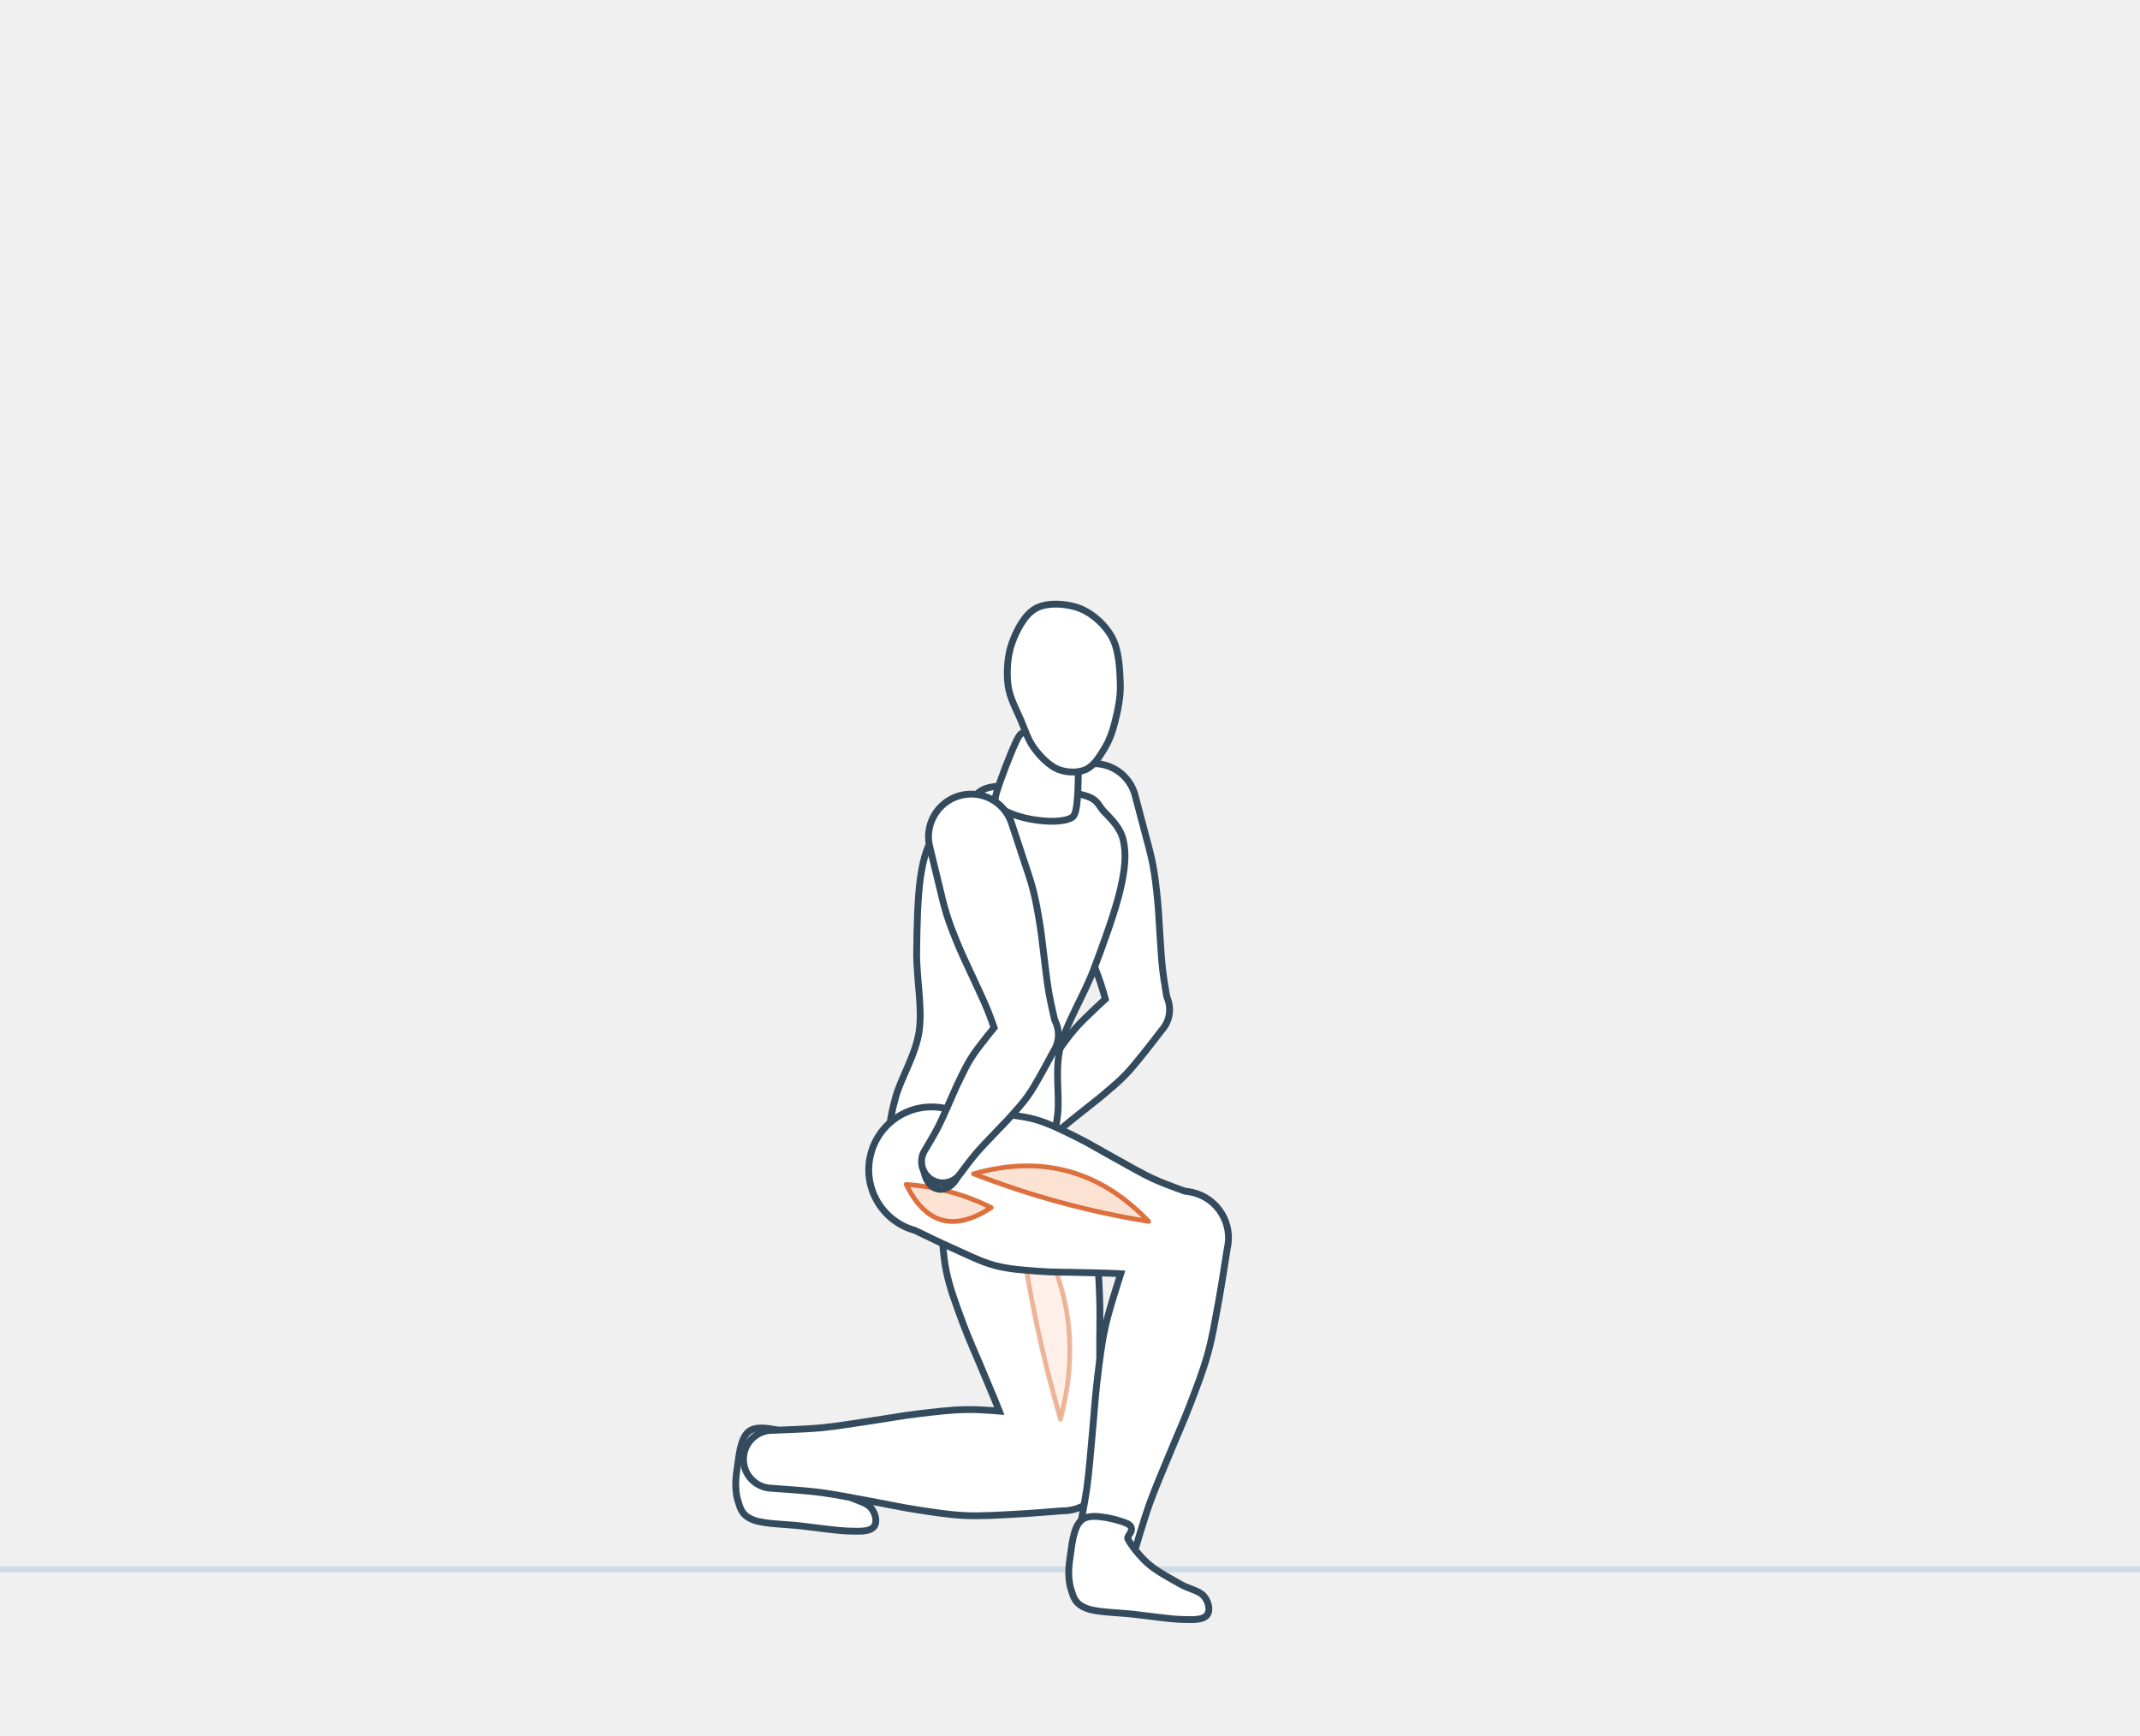
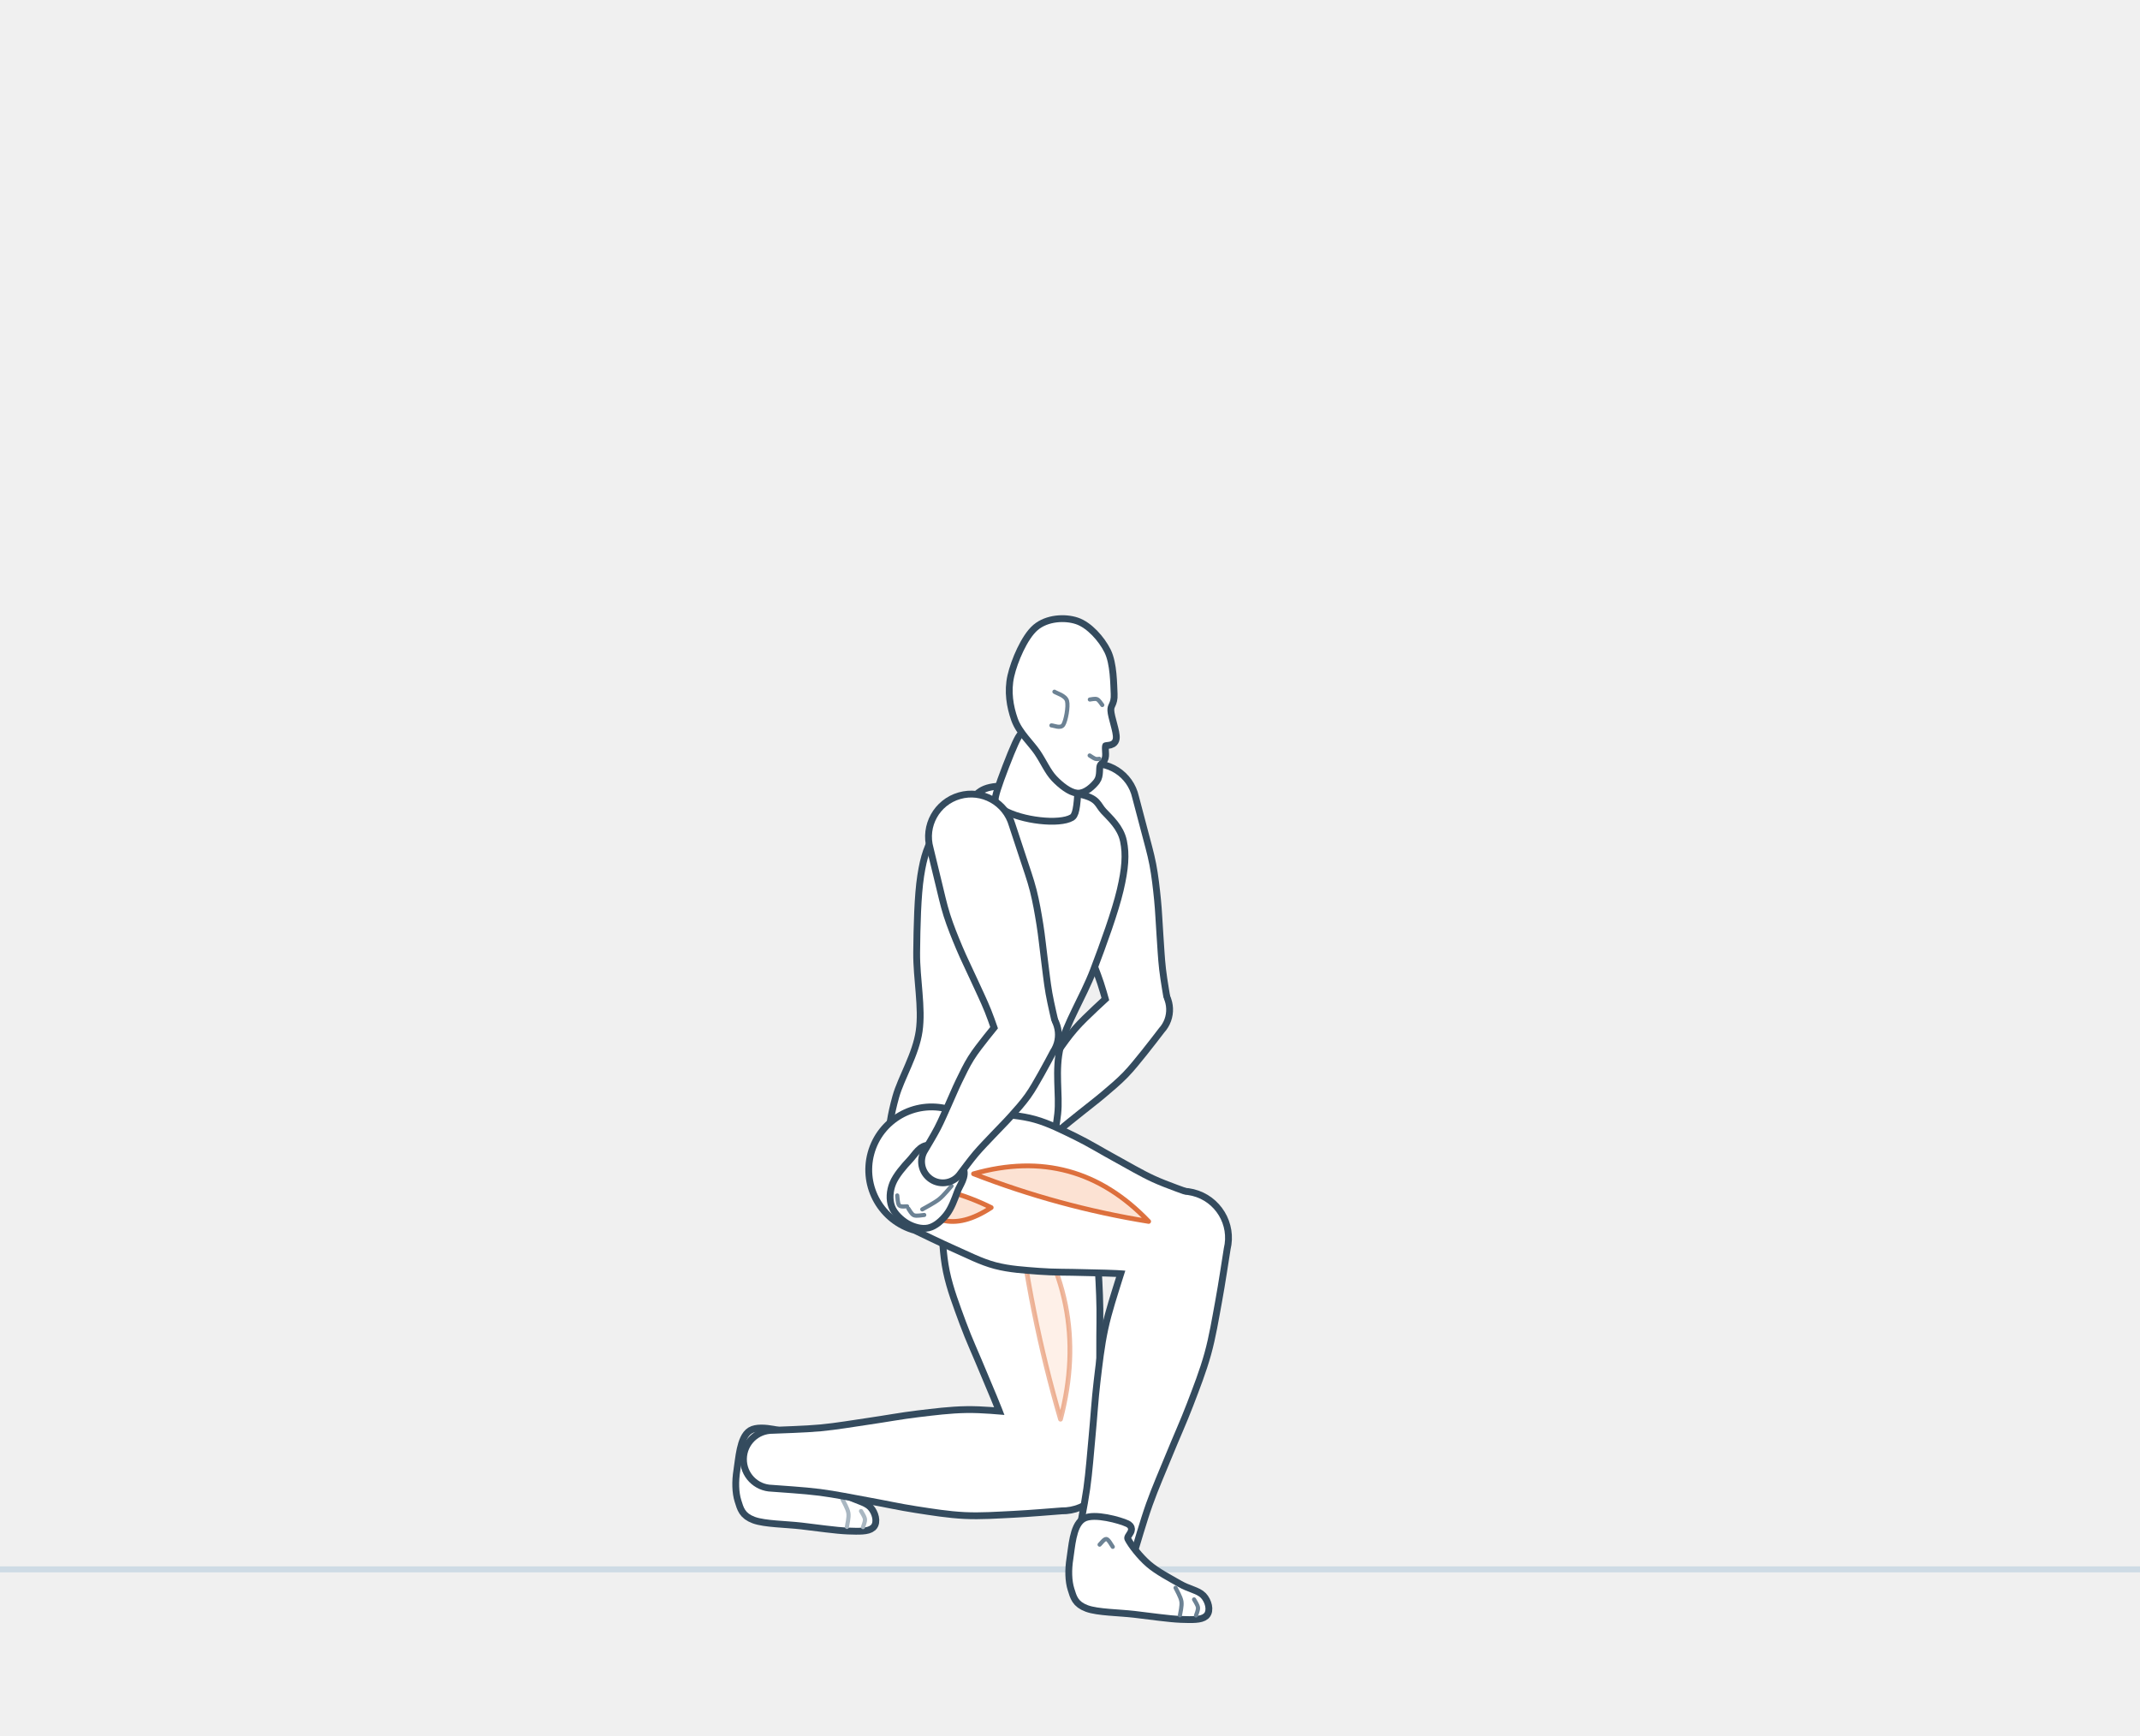
<svg xmlns="http://www.w3.org/2000/svg" viewBox="0 0 360 292">
  <path d="M0 264H360" stroke="#cedbe5" fill="none" />
  <g class="bw-human-athlete bw-human-outline bw-human-natural bw-human-sketch bw-human-spatial" fill="#fff" stroke="#344b5e" stroke-width="1.05" stroke-linecap="round" stroke-linejoin="round">
    <g class="bw-silhouette-ink" stroke-width="2.3">
      <g class="bw-human-shoe bw-human-foot">
        <path d="M126.500,241.127C125.025,242.031 124.834,245.520 124.534,247.388C124.234,249.255 124.288,251.034 124.698,252.332C125.107,253.629 125.298,254.538 126.991,255.171C128.684,255.804 132.248,255.826 134.855,256.127C137.463,256.428 140.699,256.903 142.637,256.975C144.576,257.046 145.927,257.063 146.487,256.557C147.047,256.050 146.706,254.679 145.996,253.936C145.286,253.193 143.757,252.975 142.228,252.099C140.699,251.224 138.323,249.983 136.821,248.685C135.319,247.386 133.790,245.427 133.217,244.307C132.644,243.187 134.500,242.494 133.381,241.964C132.261,241.433 127.974,240.223 126.500,241.127Z" fill="#fff" />
+         <g display="none" class="bw-human-detail" fill="none" stroke="#a9b7c2" stroke-width=".7">
+           <path d="M141.736,252.237C141.900,252.618 142.596,253.753 142.719,254.523C142.842,255.293 142.514,256.467 142.473,256.856" />
+           <path d="M144.849,254.191C144.958,254.417 145.450,255.101 145.504,255.551C145.559,256.001 145.231,256.667 145.177,256.890" />
+           <path d="M128.957,244.971C129.149,244.814 129.736,243.966 130.104,244.027C130.473,244.088 130.992,245.120 131.169,245.338" />
+         </g>
      </g>
    </g>
    <g class="bw-silhouette-fill" stroke="none">
      <g class="bw-human-shoe bw-human-foot">
        <path d="M126.500,241.127C125.025,242.031 124.834,245.520 124.534,247.388C124.234,249.255 124.288,251.034 124.698,252.332C125.107,253.629 125.298,254.538 126.991,255.171C128.684,255.804 132.248,255.826 134.855,256.127C137.463,256.428 140.699,256.903 142.637,256.975C144.576,257.046 145.927,257.063 146.487,256.557C147.047,256.050 146.706,254.679 145.996,253.936C145.286,253.193 143.757,252.975 142.228,252.099C140.699,251.224 138.323,249.983 136.821,248.685C135.319,247.386 133.790,245.427 133.217,244.307C132.644,243.187 134.500,242.494 133.381,241.964C132.261,241.433 127.974,240.223 126.500,241.127Z" fill="#fff" />
+         <g class="bw-human-detail" fill="none" stroke="#a9b7c2" stroke-width=".7">
+           <path d="M141.736,252.237C141.900,252.618 142.596,253.753 142.719,254.523C142.842,255.293 142.514,256.467 142.473,256.856" />
+           <path d="M144.849,254.191C144.958,254.417 145.450,255.101 145.504,255.551C145.559,256.001 145.231,256.667 145.177,256.890" />
+           <path d="M128.957,244.971C129.149,244.814 129.736,243.966 130.104,244.027C130.473,244.088 130.992,245.120 131.169,245.338" />
+         </g>
      </g>
    </g>
    <g class="bw-silhouette-ink" stroke-width="2.3">
      <g class="bw-human-leg bw-human-leg-left" fill="#fff">
        <path d="M158.388,195.906C158.471,197.403 158.652,201.906 158.881,204.886C159.111,207.867 159.164,210.882 159.766,213.788C160.368,216.694 161.461,219.501 162.494,222.320C163.527,225.139 164.821,227.906 165.965,230.703C167.108,233.500 168.375,236.272 169.353,239.102C170.331,241.932 171.419,246.254 171.833,247.684A7.000,7.000 0 0 0 180.073,253.171A7.000,7.000 0 0 0 185.559,244.931C185.389,243.452 184.727,239.045 184.538,236.057C184.349,233.068 184.450,230.022 184.426,227.000C184.402,223.979 184.530,220.927 184.396,217.927C184.262,214.928 184.187,211.916 183.622,209.003C183.057,206.090 181.943,203.287 181.006,200.449C180.069,197.611 178.499,193.386 177.998,191.973A10.000,10.000 0 0 0 166.227,184.135A10.000,10.000 0 0 0 158.388,195.906Z" />
        <path d="M178.819,239.028C177.467,238.886 173.411,238.395 170.705,238.173C167.999,237.952 165.295,237.659 162.585,237.698C159.875,237.738 157.159,238.088 154.445,238.411C151.730,238.735 149.012,239.245 146.296,239.637C143.580,240.029 140.862,240.507 138.148,240.765C135.435,241.023 131.369,241.115 130.013,241.185A4.300,4.300 0 0 0 125.641,245.412A4.300,4.300 0 0 0 129.868,249.784C131.221,249.900 135.281,250.129 137.984,250.478C140.688,250.828 143.388,251.397 146.089,251.881C148.790,252.364 151.489,252.966 154.192,253.380C156.894,253.795 159.596,254.237 162.304,254.368C165.011,254.499 167.724,254.297 170.435,254.167C173.147,254.037 177.217,253.683 178.573,253.586A7.280,7.280 0 0 0 185.975,246.430A7.280,7.280 0 0 0 178.819,239.028Z" />
        <g display="none" class="bw-muscle-traces" data-side="left">
          <g data-muscle="quadriceps">
            <path d="M171.050,202.083Q183.747,218.602 178.402,238.740Q173.148,220.728 171.050,202.083Z" fill="#f59e6b" fill-opacity="0.16" stroke="#d9622b" stroke-width=".8" stroke-opacity="0.45" />
          </g>
          <g data-muscle="glutes">
            <path d="M163.921,190.439Q157.471,200.993 167.492,208.244Q167.148,199.052 163.921,190.439Z" fill="#f59e6b" fill-opacity="0.16" stroke="#d9622b" stroke-width=".8" stroke-opacity="0.45" />
          </g>
        </g>
      </g>
    </g>
    <g class="bw-silhouette-fill" stroke="none">
      <g class="bw-human-leg bw-human-leg-left" fill="#fff">
        <path d="M158.388,195.906C158.471,197.403 158.652,201.906 158.881,204.886C159.111,207.867 159.164,210.882 159.766,213.788C160.368,216.694 161.461,219.501 162.494,222.320C163.527,225.139 164.821,227.906 165.965,230.703C167.108,233.500 168.375,236.272 169.353,239.102C170.331,241.932 171.419,246.254 171.833,247.684A7.000,7.000 0 0 0 180.073,253.171A7.000,7.000 0 0 0 185.559,244.931C185.389,243.452 184.727,239.045 184.538,236.057C184.349,233.068 184.450,230.022 184.426,227.000C184.402,223.979 184.530,220.927 184.396,217.927C184.262,214.928 184.187,211.916 183.622,209.003C183.057,206.090 181.943,203.287 181.006,200.449C180.069,197.611 178.499,193.386 177.998,191.973A10.000,10.000 0 0 0 166.227,184.135A10.000,10.000 0 0 0 158.388,195.906Z" />
        <path d="M178.819,239.028C177.467,238.886 173.411,238.395 170.705,238.173C167.999,237.952 165.295,237.659 162.585,237.698C159.875,237.738 157.159,238.088 154.445,238.411C151.730,238.735 149.012,239.245 146.296,239.637C143.580,240.029 140.862,240.507 138.148,240.765C135.435,241.023 131.369,241.115 130.013,241.185A4.300,4.300 0 0 0 125.641,245.412A4.300,4.300 0 0 0 129.868,249.784C131.221,249.900 135.281,250.129 137.984,250.478C140.688,250.828 143.388,251.397 146.089,251.881C148.790,252.364 151.489,252.966 154.192,253.380C156.894,253.795 159.596,254.237 162.304,254.368C165.011,254.499 167.724,254.297 170.435,254.167C173.147,254.037 177.217,253.683 178.573,253.586A7.280,7.280 0 0 0 185.975,246.430A7.280,7.280 0 0 0 178.819,239.028Z" />
        <g class="bw-muscle-traces" data-side="left">
          <g data-muscle="quadriceps">
            <path d="M171.050,202.083Q183.747,218.602 178.402,238.740Q173.148,220.728 171.050,202.083Z" fill="#f59e6b" fill-opacity="0.16" stroke="#d9622b" stroke-width=".8" stroke-opacity="0.45" />
          </g>
          <g data-muscle="glutes">
            <path d="M163.921,190.439Q157.471,200.993 167.492,208.244Q167.148,199.052 163.921,190.439Z" fill="#f59e6b" fill-opacity="0.16" stroke="#d9622b" stroke-width=".8" stroke-opacity="0.45" />
          </g>
        </g>
      </g>
    </g>
    <g class="bw-silhouette-ink" stroke-width="2.3">
-       <g class="bw-human-hand">
-         <path d="M174.666,191.410C174.350,193.664 172.919,195.349 171.472,195.173C170.024,194.997 169.107,193.027 169.424,190.773C169.741,188.519 171.171,186.834 172.619,187.010C174.066,187.186 174.983,189.156 174.666,191.410Z" fill="#fff" />
-         <path d="M172.495,191.070C172.495,191.777 171.909,192.279 171.185,192.191C170.461,192.103 169.874,191.459 169.874,190.752C169.874,190.045 170.461,189.543 171.185,189.631C171.909,189.719 172.495,190.363 172.495,191.070Z" fill="none" stroke-width=".45" opacity=".4" />
-       </g>
-     </g>
-     <g class="bw-silhouette-fill" stroke="none">
-       <g class="bw-human-hand">
-         <path d="M174.666,191.410C174.350,193.664 172.919,195.349 171.472,195.173C170.024,194.997 169.107,193.027 169.424,190.773C169.741,188.519 171.171,186.834 172.619,187.010C174.066,187.186 174.983,189.156 174.666,191.410Z" fill="#fff" />
-         <path d="M172.495,191.070C172.495,191.777 171.909,192.279 171.185,192.191C170.461,192.103 169.874,191.459 169.874,190.752C169.874,190.045 170.461,189.543 171.185,189.631C171.909,189.719 172.495,190.363 172.495,191.070Z" fill="none" stroke-width=".45" opacity=".4" />
+       <g class="bw-human-hand bw-human-hand-fist">
+         <path d="M174.658,192.683C175.147,193.948 173.801,195.065 173.175,196.211C172.550,197.358 171.781,198.734 170.907,199.560C170.032,200.386 168.929,201.092 167.930,201.168C166.930,201.245 165.740,200.692 164.910,200.019C164.080,199.345 163.160,198.180 162.951,197.127C162.743,196.074 162.998,194.813 163.660,193.701C164.322,192.588 165.826,191.300 166.923,190.453C168.021,189.606 168.956,188.246 170.245,188.618C171.534,188.989 174.170,191.417 174.658,192.683Z" />
+         <g display="none" class="bw-human-detail" fill="none" stroke="#a9b7c2" stroke-width=".7">
+           <path d="M172.858,195.375C172.458,195.686 171.368,196.722 170.458,197.243C169.547,197.764 167.906,198.291 167.396,198.501" />
+           <path d="M167.577,199.484C167.293,199.449 166.281,199.514 165.870,199.271C165.459,199.029 165.238,198.236 165.111,198.029" />
+           <path d="M164.953,197.611C164.738,197.549 163.890,197.584 163.664,197.239C163.437,196.894 163.606,195.826 163.594,195.543" />
+         </g>
+       </g>
+     </g>
+     <g class="bw-silhouette-fill" stroke="none">
+       <g class="bw-human-hand bw-human-hand-fist">
+         <path d="M174.658,192.683C175.147,193.948 173.801,195.065 173.175,196.211C172.550,197.358 171.781,198.734 170.907,199.560C170.032,200.386 168.929,201.092 167.930,201.168C166.930,201.245 165.740,200.692 164.910,200.019C164.080,199.345 163.160,198.180 162.951,197.127C162.743,196.074 162.998,194.813 163.660,193.701C164.322,192.588 165.826,191.300 166.923,190.453C168.021,189.606 168.956,188.246 170.245,188.618C171.534,188.989 174.170,191.417 174.658,192.683Z" />
+         <g class="bw-human-detail" fill="none" stroke="#a9b7c2" stroke-width=".7">
+           <path d="M172.858,195.375C172.458,195.686 171.368,196.722 170.458,197.243C169.547,197.764 167.906,198.291 167.396,198.501" />
+           <path d="M167.577,199.484C167.293,199.449 166.281,199.514 165.870,199.271C165.459,199.029 165.238,198.236 165.111,198.029" />
+           <path d="M164.953,197.611C164.738,197.549 163.890,197.584 163.664,197.239C163.437,196.894 163.606,195.826 163.594,195.543" />
+         </g>
      </g>
    </g>
    <g class="bw-silhouette-ink" stroke-width="2.3">
      <g class="bw-human-arm bw-human-arm-left">
        <path d="M177.579,137.063C177.751,138.022 178.256,140.902 178.615,142.817C178.974,144.732 179.255,146.664 179.733,148.552C180.211,150.441 180.838,152.296 181.484,154.148C182.129,155.999 182.904,157.822 183.604,159.661C184.304,161.500 185.066,163.326 185.684,165.184C186.301,167.041 187.040,169.869 187.311,170.806A4.400,4.400 0 0 0 192.559,174.150A4.400,4.400 0 0 0 195.902,168.902C195.752,167.938 195.226,165.063 195.002,163.118C194.777,161.174 194.696,159.197 194.553,157.234C194.410,155.272 194.343,153.292 194.145,151.341C193.948,149.391 193.732,147.444 193.368,145.530C193.003,143.617 192.441,141.747 191.958,139.860C191.474,137.972 190.714,135.149 190.466,134.207A6.600,6.600 0 0 0 182.594,129.191A6.600,6.600 0 0 0 177.579,137.063Z" />
        <path d="M188.241,166.754C187.648,167.299 185.845,168.909 184.686,170.022C183.527,171.136 182.341,172.224 181.287,173.434C180.233,174.644 179.303,175.968 178.362,177.282C177.421,178.596 176.554,179.978 175.640,181.317C174.726,182.656 173.846,184.027 172.879,185.317C171.912,186.607 170.345,188.435 169.839,189.059A3.000,3.000 0 0 0 170.013,193.298A3.000,3.000 0 0 0 174.252,193.124C174.832,192.568 176.525,190.856 177.732,189.787C178.939,188.718 180.232,187.728 181.492,186.707C182.751,185.687 184.057,184.709 185.290,183.663C186.522,182.618 187.766,181.583 188.886,180.433C190.005,179.283 190.992,178.011 192.006,176.765C193.021,175.518 194.478,173.589 194.972,172.954A4.576,4.576 0 0 0 194.707,166.488A4.576,4.576 0 0 0 188.241,166.754Z" />
        <g display="none" class="bw-muscle-traces" data-side="left" />
      </g>
    </g>
    <g class="bw-silhouette-fill" stroke="none">
      <g class="bw-human-arm bw-human-arm-left">
        <path d="M177.579,137.063C177.751,138.022 178.256,140.902 178.615,142.817C178.974,144.732 179.255,146.664 179.733,148.552C180.211,150.441 180.838,152.296 181.484,154.148C182.129,155.999 182.904,157.822 183.604,159.661C184.304,161.500 185.066,163.326 185.684,165.184C186.301,167.041 187.040,169.869 187.311,170.806A4.400,4.400 0 0 0 192.559,174.150A4.400,4.400 0 0 0 195.902,168.902C195.752,167.938 195.226,165.063 195.002,163.118C194.777,161.174 194.696,159.197 194.553,157.234C194.410,155.272 194.343,153.292 194.145,151.341C193.948,149.391 193.732,147.444 193.368,145.530C193.003,143.617 192.441,141.747 191.958,139.860C191.474,137.972 190.714,135.149 190.466,134.207A6.600,6.600 0 0 0 182.594,129.191A6.600,6.600 0 0 0 177.579,137.063Z" />
        <path d="M188.241,166.754C187.648,167.299 185.845,168.909 184.686,170.022C183.527,171.136 182.341,172.224 181.287,173.434C180.233,174.644 179.303,175.968 178.362,177.282C177.421,178.596 176.554,179.978 175.640,181.317C174.726,182.656 173.846,184.027 172.879,185.317C171.912,186.607 170.345,188.435 169.839,189.059A3.000,3.000 0 0 0 170.013,193.298A3.000,3.000 0 0 0 174.252,193.124C174.832,192.568 176.525,190.856 177.732,189.787C178.939,188.718 180.232,187.728 181.492,186.707C182.751,185.687 184.057,184.709 185.290,183.663C186.522,182.618 187.766,181.583 188.886,180.433C190.005,179.283 190.992,178.011 192.006,176.765C193.021,175.518 194.478,173.589 194.972,172.954A4.576,4.576 0 0 0 194.707,166.488A4.576,4.576 0 0 0 188.241,166.754Z" />
        <g class="bw-muscle-traces" data-side="left" />
      </g>
    </g>
    <g class="bw-silhouette-ink" stroke-width="2.3">
      <g class="bw-human-torso">
        <path d="M154.732,203.475C151.991,202.647 151.211,201.017 150.417,199.153C149.623,197.290 149.832,194.708 149.970,192.293C150.107,189.878 150.372,187.790 151.243,184.663C152.113,181.537 154.603,177.604 155.193,173.534C155.782,169.464 154.736,164.596 154.780,160.243C154.824,155.889 154.943,150.717 155.455,147.412C155.968,144.108 156.614,142.351 157.855,140.416C159.097,138.481 161.261,137.063 162.903,135.802C164.545,134.541 164.601,133.122 167.706,132.850C170.811,132.578 178.612,133.504 181.532,134.169C184.453,134.834 184.079,135.602 185.230,136.840C186.380,138.078 187.992,139.472 188.435,141.598C188.878,143.724 188.725,146.028 187.887,149.596C187.048,153.164 185.079,158.613 183.402,163.006C181.726,167.399 178.837,171.903 177.830,175.955C176.822,180.007 177.715,184.197 177.358,187.318C177.000,190.439 176.466,192.412 175.682,194.682C174.899,196.953 174.125,199.370 172.655,200.943C171.186,202.516 169.853,203.696 166.866,204.118C163.878,204.540 157.474,204.303 154.732,203.475Z" fill="#fff" />
        <g display="none" class="bw-muscle-traces bw-torso-muscles" />
      </g>
    </g>
    <g class="bw-silhouette-fill" stroke="none">
      <g class="bw-human-torso">
        <path d="M154.732,203.475C151.991,202.647 151.211,201.017 150.417,199.153C149.623,197.290 149.832,194.708 149.970,192.293C150.107,189.878 150.372,187.790 151.243,184.663C152.113,181.537 154.603,177.604 155.193,173.534C155.782,169.464 154.736,164.596 154.780,160.243C154.824,155.889 154.943,150.717 155.455,147.412C155.968,144.108 156.614,142.351 157.855,140.416C159.097,138.481 161.261,137.063 162.903,135.802C164.545,134.541 164.601,133.122 167.706,132.850C170.811,132.578 178.612,133.504 181.532,134.169C184.453,134.834 184.079,135.602 185.230,136.840C186.380,138.078 187.992,139.472 188.435,141.598C188.878,143.724 188.725,146.028 187.887,149.596C187.048,153.164 185.079,158.613 183.402,163.006C181.726,167.399 178.837,171.903 177.830,175.955C176.822,180.007 177.715,184.197 177.358,187.318C177.000,190.439 176.466,192.412 175.682,194.682C174.899,196.953 174.125,199.370 172.655,200.943C171.186,202.516 169.853,203.696 166.866,204.118C163.878,204.540 157.474,204.303 154.732,203.475Z" fill="#fff" />
        <g class="bw-muscle-traces bw-torso-muscles" />
      </g>
    </g>
    <g class="bw-silhouette-ink" stroke-width="2.3">
      <g class="bw-human-leg bw-human-leg-right" fill="#fff">
        <path d="M154.097,206.434C155.210,206.958 158.532,208.595 160.775,209.580C163.018,210.564 165.215,211.722 167.558,212.340C169.901,212.958 172.376,213.093 174.834,213.286C177.293,213.480 179.821,213.416 182.309,213.501C184.797,213.586 187.318,213.550 189.762,213.797C192.206,214.045 195.771,214.789 196.972,214.987A7.000,7.000 0 0 0 205.564,210.070A7.000,7.000 0 0 0 200.647,201.478C199.510,201.041 196.060,199.877 193.827,198.852C191.595,197.828 189.440,196.519 187.251,195.332C185.063,194.146 182.915,192.810 180.697,191.731C178.479,190.653 176.277,189.516 173.944,188.861C171.611,188.207 169.131,188.093 166.698,187.806C164.265,187.518 160.572,187.247 159.346,187.135A10.000,10.000 0 0 0 147.072,194.160A10.000,10.000 0 0 0 154.097,206.434Z" />
        <path d="M191.741,206.491C191.268,207.910 189.787,212.152 188.903,215.005C188.018,217.859 187.065,220.695 186.434,223.611C185.803,226.527 185.474,229.517 185.119,232.501C184.763,235.485 184.589,238.513 184.301,241.514C184.013,244.514 183.807,247.535 183.389,250.503C182.970,253.471 182.055,257.853 181.789,259.323A4.300,4.300 0 0 0 184.935,264.527A4.300,4.300 0 0 0 190.139,261.381C190.586,259.955 191.812,255.650 192.821,252.828C193.830,250.005 195.052,247.235 196.191,244.444C197.329,241.653 198.583,238.891 199.655,236.084C200.727,233.276 201.825,230.476 202.621,227.601C203.418,224.726 203.891,221.771 204.434,218.833C204.977,215.896 205.637,211.451 205.878,209.975A7.280,7.280 0 0 0 200.552,201.164A7.280,7.280 0 0 0 191.741,206.491Z" />
        <g display="none" class="bw-muscle-traces" data-side="right">
          <g data-muscle="quadriceps">
            <path d="M163.771,197.458Q180.916,192.588 193.232,205.472Q178.079,203.019 163.771,197.458Z" fill="#f59e6b" fill-opacity="0.3" stroke="#d9622b" stroke-width=".8" stroke-opacity="0.9" />
          </g>
          <g data-muscle="glutes">
            <path d="M152.436,199.246Q157.386,209.298 166.746,203.138Q159.977,199.774 152.436,199.246Z" fill="#f59e6b" fill-opacity="0.3" stroke="#d9622b" stroke-width=".8" stroke-opacity="0.9" />
          </g>
        </g>
      </g>
    </g>
    <g class="bw-silhouette-fill" stroke="none">
      <g class="bw-human-leg bw-human-leg-right" fill="#fff">
        <path d="M154.097,206.434C155.210,206.958 158.532,208.595 160.775,209.580C163.018,210.564 165.215,211.722 167.558,212.340C169.901,212.958 172.376,213.093 174.834,213.286C177.293,213.480 179.821,213.416 182.309,213.501C184.797,213.586 187.318,213.550 189.762,213.797C192.206,214.045 195.771,214.789 196.972,214.987A7.000,7.000 0 0 0 205.564,210.070A7.000,7.000 0 0 0 200.647,201.478C199.510,201.041 196.060,199.877 193.827,198.852C191.595,197.828 189.440,196.519 187.251,195.332C185.063,194.146 182.915,192.810 180.697,191.731C178.479,190.653 176.277,189.516 173.944,188.861C171.611,188.207 169.131,188.093 166.698,187.806C164.265,187.518 160.572,187.247 159.346,187.135A10.000,10.000 0 0 0 147.072,194.160A10.000,10.000 0 0 0 154.097,206.434Z" />
        <path d="M191.741,206.491C191.268,207.910 189.787,212.152 188.903,215.005C188.018,217.859 187.065,220.695 186.434,223.611C185.803,226.527 185.474,229.517 185.119,232.501C184.763,235.485 184.589,238.513 184.301,241.514C184.013,244.514 183.807,247.535 183.389,250.503C182.970,253.471 182.055,257.853 181.789,259.323A4.300,4.300 0 0 0 184.935,264.527A4.300,4.300 0 0 0 190.139,261.381C190.586,259.955 191.812,255.650 192.821,252.828C193.830,250.005 195.052,247.235 196.191,244.444C197.329,241.653 198.583,238.891 199.655,236.084C200.727,233.276 201.825,230.476 202.621,227.601C203.418,224.726 203.891,221.771 204.434,218.833C204.977,215.896 205.637,211.451 205.878,209.975A7.280,7.280 0 0 0 200.552,201.164A7.280,7.280 0 0 0 191.741,206.491Z" />
        <g class="bw-muscle-traces" data-side="right">
          <g data-muscle="quadriceps">
            <path d="M163.771,197.458Q180.916,192.588 193.232,205.472Q178.079,203.019 163.771,197.458Z" fill="#f59e6b" fill-opacity="0.3" stroke="#d9622b" stroke-width=".8" stroke-opacity="0.9" />
          </g>
          <g data-muscle="glutes">
            <path d="M152.436,199.246Q157.386,209.298 166.746,203.138Q159.977,199.774 152.436,199.246Z" fill="#f59e6b" fill-opacity="0.3" stroke="#d9622b" stroke-width=".8" stroke-opacity="0.9" />
          </g>
        </g>
      </g>
    </g>
    <g class="bw-silhouette-ink" stroke-width="2.3">
      <g class="bw-human-neck">
        <path d="M168.004,134.675Q167.808,134.119 169.727,129.142Q171.647,124.166 172.126,123.888Q172.606,123.610 173.578,123.528Q174.549,123.446 175.752,123.583Q176.955,123.719 178.068,124.037Q179.180,124.355 179.903,124.770Q180.627,125.185 180.768,125.584Q180.908,125.984 180.801,131.317Q180.694,136.649 180.026,137.036Q179.359,137.423 178.007,137.537Q176.656,137.650 174.982,137.460Q173.308,137.271 171.760,136.828Q170.213,136.385 169.206,135.808Q168.200,135.232 168.004,134.675Z" fill="#fff" />
      </g>
    </g>
    <g class="bw-silhouette-fill" stroke="none">
      <g class="bw-human-neck">
        <path d="M168.004,134.675Q167.808,134.119 169.727,129.142Q171.647,124.166 172.126,123.888Q172.606,123.610 173.578,123.528Q174.549,123.446 175.752,123.583Q176.955,123.719 178.068,124.037Q179.180,124.355 179.903,124.770Q180.627,125.185 180.768,125.584Q180.908,125.984 180.801,131.317Q180.694,136.649 180.026,137.036Q179.359,137.423 178.007,137.537Q176.656,137.650 174.982,137.460Q173.308,137.271 171.760,136.828Q170.213,136.385 169.206,135.808Q168.200,135.232 168.004,134.675Z" fill="#fff" />
      </g>
    </g>
    <g class="bw-silhouette-ink" stroke-width="2.3">
      <g class="bw-human-head bw-athlete-portrait">
-         <path d="M181.498,102.902C183.494,103.698 185.541,105.543 186.606,107.568C187.671,109.594 187.822,112.770 187.889,115.054C187.956,117.339 187.443,119.509 187.010,121.273C186.577,123.038 186.058,124.364 185.291,125.641C184.523,126.918 183.600,128.402 182.405,128.936C181.210,129.469 179.443,129.405 178.119,128.842C176.795,128.280 175.425,126.857 174.460,125.563C173.495,124.268 173.050,122.810 172.330,121.074C171.610,119.338 170.395,117.269 170.139,115.145C169.882,113.022 170.041,110.390 170.790,108.330C171.539,106.271 172.849,103.695 174.634,102.790C176.419,101.885 179.503,102.105 181.498,102.902Z" fill="#fff" />
+         <path d="M180.984,104.993C182.855,105.621 184.825,107.801 185.803,109.763C186.781,111.724 186.768,115.128 186.851,116.762C186.933,118.396 186.240,118.327 186.299,119.566C186.359,120.806 187.338,123.272 187.207,124.198C187.075,125.124 185.816,124.592 185.510,125.122C185.204,125.652 185.535,126.792 185.369,127.378C185.204,127.964 184.739,128.016 184.516,128.638C184.292,129.261 184.571,130.410 184.029,131.112C183.487,131.815 182.305,132.944 181.263,132.854C180.220,132.764 178.819,131.671 177.772,130.572C176.726,129.472 176.080,127.880 174.985,126.257C173.890,124.634 171.932,122.904 171.203,120.834C170.474,118.764 170.047,116.311 170.609,113.837C171.171,111.364 172.847,107.467 174.576,105.993C176.305,104.519 179.113,104.365 180.984,104.993Z" fill="#fff" />
+         <g display="none" class="bw-human-detail" fill="none" stroke="#6c8294" stroke-width=".7">
+           <path d="M177.384,116.364C177.737,116.623 179.256,116.992 179.502,117.921C179.749,118.849 179.302,121.250 178.864,121.935C178.427,122.620 177.208,122.015 176.876,122.031" />
+           <path d="M183.339,117.673C183.542,117.665 184.211,117.473 184.560,117.627C184.908,117.781 185.285,118.435 185.429,118.597" />
+           <path d="M183.305,127.088C183.464,127.181 183.984,127.552 184.256,127.645C184.528,127.739 184.824,127.649 184.937,127.650" />
+         </g>
      </g>
    </g>
    <g class="bw-silhouette-fill" stroke="none">
      <g class="bw-human-head bw-athlete-portrait">
-         <path d="M181.498,102.902C183.494,103.698 185.541,105.543 186.606,107.568C187.671,109.594 187.822,112.770 187.889,115.054C187.956,117.339 187.443,119.509 187.010,121.273C186.577,123.038 186.058,124.364 185.291,125.641C184.523,126.918 183.600,128.402 182.405,128.936C181.210,129.469 179.443,129.405 178.119,128.842C176.795,128.280 175.425,126.857 174.460,125.563C173.495,124.268 173.050,122.810 172.330,121.074C171.610,119.338 170.395,117.269 170.139,115.145C169.882,113.022 170.041,110.390 170.790,108.330C171.539,106.271 172.849,103.695 174.634,102.790C176.419,101.885 179.503,102.105 181.498,102.902Z" fill="#fff" />
-       </g>
-     </g>
-     <g class="bw-silhouette-ink" stroke-width="2.3">
-       <g class="bw-human-hand">
-         <path d="M161.225,195.725C160.908,197.979 159.478,199.664 158.030,199.488C156.583,199.312 155.666,197.342 155.983,195.087C156.299,192.833 157.730,191.149 159.177,191.325C160.625,191.501 161.542,193.471 161.225,195.725Z" fill="#fff" />
-         <path d="M159.054,195.385C159.054,196.092 158.467,196.594 157.744,196.506C157.020,196.418 156.433,195.773 156.433,195.066C156.433,194.359 157.020,193.857 157.744,193.945C158.467,194.033 159.054,194.678 159.054,195.385Z" fill="none" stroke-width=".45" opacity=".4" />
-       </g>
-     </g>
-     <g class="bw-silhouette-fill" stroke="none">
-       <g class="bw-human-hand">
-         <path d="M161.225,195.725C160.908,197.979 159.478,199.664 158.030,199.488C156.583,199.312 155.666,197.342 155.983,195.087C156.299,192.833 157.730,191.149 159.177,191.325C160.625,191.501 161.542,193.471 161.225,195.725Z" fill="#fff" />
-         <path d="M159.054,195.385C159.054,196.092 158.467,196.594 157.744,196.506C157.020,196.418 156.433,195.773 156.433,195.066C156.433,194.359 157.020,193.857 157.744,193.945C158.467,194.033 159.054,194.678 159.054,195.385Z" fill="none" stroke-width=".45" opacity=".4" />
+         <path d="M180.984,104.993C182.855,105.621 184.825,107.801 185.803,109.763C186.781,111.724 186.768,115.128 186.851,116.762C186.933,118.396 186.240,118.327 186.299,119.566C186.359,120.806 187.338,123.272 187.207,124.198C187.075,125.124 185.816,124.592 185.510,125.122C185.204,125.652 185.535,126.792 185.369,127.378C185.204,127.964 184.739,128.016 184.516,128.638C184.292,129.261 184.571,130.410 184.029,131.112C183.487,131.815 182.305,132.944 181.263,132.854C180.220,132.764 178.819,131.671 177.772,130.572C176.726,129.472 176.080,127.880 174.985,126.257C173.890,124.634 171.932,122.904 171.203,120.834C170.474,118.764 170.047,116.311 170.609,113.837C171.171,111.364 172.847,107.467 174.576,105.993C176.305,104.519 179.113,104.365 180.984,104.993Z" fill="#fff" />
+         <g class="bw-human-detail" fill="none" stroke="#6c8294" stroke-width=".7">
+           <path d="M177.384,116.364C177.737,116.623 179.256,116.992 179.502,117.921C179.749,118.849 179.302,121.250 178.864,121.935C178.427,122.620 177.208,122.015 176.876,122.031" />
+           <path d="M183.339,117.673C183.542,117.665 184.211,117.473 184.560,117.627C184.908,117.781 185.285,118.435 185.429,118.597" />
+           <path d="M183.305,127.088C183.464,127.181 183.984,127.552 184.256,127.645C184.528,127.739 184.824,127.649 184.937,127.650" />
+         </g>
+       </g>
+     </g>
+     <g class="bw-silhouette-ink" stroke-width="2.3">
+       <g class="bw-human-hand bw-human-hand-fist">
+         <path d="M161.430,196.577C162.107,197.753 160.949,199.063 160.507,200.292C160.065,201.520 159.516,202.998 158.779,203.949C158.042,204.900 157.060,205.766 156.085,205.995C155.109,206.224 153.848,205.861 152.924,205.323C152.001,204.785 150.912,203.775 150.545,202.766C150.177,201.758 150.235,200.473 150.719,199.272C151.202,198.071 152.490,196.567 153.445,195.561C154.399,194.556 155.114,193.069 156.445,193.238C157.776,193.407 160.753,195.402 161.430,196.577Z" />
+         <g display="none" class="bw-human-detail" fill="none" stroke="#6c8294" stroke-width=".7">
+           <path d="M160.065,199.514C159.717,199.883 158.799,201.074 157.980,201.728C157.160,202.383 155.619,203.156 155.147,203.442" />
+           <path d="M155.478,204.385C155.191,204.394 154.202,204.614 153.758,204.437C153.315,204.261 152.974,203.511 152.818,203.326" />
+           <path d="M152.597,202.937C152.375,202.909 151.542,203.073 151.266,202.768C150.989,202.462 150.991,201.380 150.937,201.103" />
+         </g>
+       </g>
+     </g>
+     <g class="bw-silhouette-fill" stroke="none">
+       <g class="bw-human-hand bw-human-hand-fist">
+         <path d="M161.430,196.577C162.107,197.753 160.949,199.063 160.507,200.292C160.065,201.520 159.516,202.998 158.779,203.949C158.042,204.900 157.060,205.766 156.085,205.995C155.109,206.224 153.848,205.861 152.924,205.323C152.001,204.785 150.912,203.775 150.545,202.766C150.177,201.758 150.235,200.473 150.719,199.272C151.202,198.071 152.490,196.567 153.445,195.561C154.399,194.556 155.114,193.069 156.445,193.238C157.776,193.407 160.753,195.402 161.430,196.577Z" />
+         <g class="bw-human-detail" fill="none" stroke="#6c8294" stroke-width=".7">
+           <path d="M160.065,199.514C159.717,199.883 158.799,201.074 157.980,201.728C157.160,202.383 155.619,203.156 155.147,203.442" />
+           <path d="M155.478,204.385C155.191,204.394 154.202,204.614 153.758,204.437C153.315,204.261 152.974,203.511 152.818,203.326" />
+           <path d="M152.597,202.937C152.375,202.909 151.542,203.073 151.266,202.768C150.989,202.462 150.991,201.380 150.937,201.103" />
+         </g>
      </g>
    </g>
    <g class="bw-silhouette-ink" stroke-width="2.3">
      <g class="bw-human-arm bw-human-arm-right">
        <path d="M157.028,142.570C157.255,143.506 157.923,146.318 158.391,148.186C158.859,150.054 159.249,151.944 159.834,153.779C160.419,155.614 161.151,157.406 161.901,159.194C162.650,160.982 163.528,162.733 164.331,164.505C165.135,166.277 165.999,168.032 166.722,169.827C167.444,171.623 168.343,174.369 168.667,175.277A4.400,4.400 0 0 0 174.107,178.298A4.400,4.400 0 0 0 177.128,172.858C176.923,171.916 176.234,169.110 175.898,167.204C175.563,165.298 175.369,163.351 175.114,161.422C174.859,159.493 174.679,157.543 174.370,155.629C174.061,153.715 173.735,151.807 173.262,149.940C172.789,148.074 172.121,146.262 171.531,144.429C170.940,142.596 170.021,139.856 169.719,138.942A6.600,6.600 0 0 0 161.559,134.410A6.600,6.600 0 0 0 157.028,142.570Z" />
        <path d="M169.095,171.521C168.643,172.076 167.257,173.724 166.381,174.855C165.505,175.985 164.598,177.095 163.841,178.306C163.084,179.516 162.468,180.820 161.838,182.116C161.208,183.412 160.662,184.763 160.063,186.079C159.464,187.396 158.904,188.737 158.245,190.014C157.586,191.290 156.467,193.116 156.111,193.737A3.000,3.000 0 0 0 156.934,197.899A3.000,3.000 0 0 0 161.096,197.076C161.535,196.511 162.798,194.780 163.727,193.686C164.657,192.591 165.684,191.562 166.673,190.507C167.663,189.452 168.705,188.433 169.663,187.358C170.622,186.282 171.594,185.216 172.425,184.055C173.256,182.894 173.937,181.633 174.649,180.393C175.362,179.153 176.358,177.244 176.699,176.614A4.576,4.576 0 0 0 175.444,170.265A4.576,4.576 0 0 0 169.095,171.521Z" />
        <g display="none" class="bw-muscle-traces" data-side="right" />
      </g>
    </g>
    <g class="bw-silhouette-fill" stroke="none">
      <g class="bw-human-arm bw-human-arm-right">
        <path d="M157.028,142.570C157.255,143.506 157.923,146.318 158.391,148.186C158.859,150.054 159.249,151.944 159.834,153.779C160.419,155.614 161.151,157.406 161.901,159.194C162.650,160.982 163.528,162.733 164.331,164.505C165.135,166.277 165.999,168.032 166.722,169.827C167.444,171.623 168.343,174.369 168.667,175.277A4.400,4.400 0 0 0 174.107,178.298A4.400,4.400 0 0 0 177.128,172.858C176.923,171.916 176.234,169.110 175.898,167.204C175.563,165.298 175.369,163.351 175.114,161.422C174.859,159.493 174.679,157.543 174.370,155.629C174.061,153.715 173.735,151.807 173.262,149.940C172.789,148.074 172.121,146.262 171.531,144.429C170.940,142.596 170.021,139.856 169.719,138.942A6.600,6.600 0 0 0 161.559,134.410A6.600,6.600 0 0 0 157.028,142.570Z" />
        <path d="M169.095,171.521C168.643,172.076 167.257,173.724 166.381,174.855C165.505,175.985 164.598,177.095 163.841,178.306C163.084,179.516 162.468,180.820 161.838,182.116C161.208,183.412 160.662,184.763 160.063,186.079C159.464,187.396 158.904,188.737 158.245,190.014C157.586,191.290 156.467,193.116 156.111,193.737A3.000,3.000 0 0 0 156.934,197.899A3.000,3.000 0 0 0 161.096,197.076C161.535,196.511 162.798,194.780 163.727,193.686C164.657,192.591 165.684,191.562 166.673,190.507C167.663,189.452 168.705,188.433 169.663,187.358C170.622,186.282 171.594,185.216 172.425,184.055C173.256,182.894 173.937,181.633 174.649,180.393C175.362,179.153 176.358,177.244 176.699,176.614A4.576,4.576 0 0 0 175.444,170.265A4.576,4.576 0 0 0 169.095,171.521Z" />
        <g class="bw-muscle-traces" data-side="right" />
      </g>
    </g>
    <g class="bw-silhouette-ink" stroke-width="2.3">
      <g class="bw-human-shoe bw-human-foot">
        <path d="M182.523,255.994C181.049,256.898 180.858,260.387 180.557,262.255C180.257,264.122 180.312,265.902 180.721,267.199C181.131,268.496 181.322,269.406 183.015,270.038C184.708,270.671 188.271,270.694 190.879,270.994C193.486,271.295 196.722,271.771 198.661,271.842C200.599,271.914 201.951,271.930 202.511,271.424C203.071,270.918 202.729,269.547 202.019,268.804C201.309,268.061 199.780,267.842 198.251,266.967C196.722,266.091 194.347,264.851 192.845,263.552C191.343,262.253 189.814,260.295 189.240,259.174C188.667,258.054 190.524,257.361 189.404,256.831C188.285,256.301 183.998,255.090 182.523,255.994Z" fill="#fff" />
+         <g display="none" class="bw-human-detail" fill="none" stroke="#6c8294" stroke-width=".7">
+           <path d="M197.760,267.104C197.924,267.485 198.620,268.620 198.743,269.390C198.866,270.160 198.538,271.335 198.497,271.724" />
+           <path d="M200.872,269.058C200.982,269.285 201.473,269.968 201.528,270.418C201.582,270.868 201.255,271.534 201.200,271.757" />
+           <path d="M184.981,259.838C185.172,259.681 185.759,258.833 186.128,258.894C186.496,258.956 187.015,259.987 187.193,260.206" />
+         </g>
      </g>
    </g>
    <g class="bw-silhouette-fill" stroke="none">
      <g class="bw-human-shoe bw-human-foot">
        <path d="M182.523,255.994C181.049,256.898 180.858,260.387 180.557,262.255C180.257,264.122 180.312,265.902 180.721,267.199C181.131,268.496 181.322,269.406 183.015,270.038C184.708,270.671 188.271,270.694 190.879,270.994C193.486,271.295 196.722,271.771 198.661,271.842C200.599,271.914 201.951,271.930 202.511,271.424C203.071,270.918 202.729,269.547 202.019,268.804C201.309,268.061 199.780,267.842 198.251,266.967C196.722,266.091 194.347,264.851 192.845,263.552C191.343,262.253 189.814,260.295 189.240,259.174C188.667,258.054 190.524,257.361 189.404,256.831C188.285,256.301 183.998,255.090 182.523,255.994Z" fill="#fff" />
+         <g class="bw-human-detail" fill="none" stroke="#6c8294" stroke-width=".7">
+           <path d="M197.760,267.104C197.924,267.485 198.620,268.620 198.743,269.390C198.866,270.160 198.538,271.335 198.497,271.724" />
+           <path d="M200.872,269.058C200.982,269.285 201.473,269.968 201.528,270.418C201.582,270.868 201.255,271.534 201.200,271.757" />
+           <path d="M184.981,259.838C185.172,259.681 185.759,258.833 186.128,258.894C186.496,258.956 187.015,259.987 187.193,260.206" />
+         </g>
      </g>
    </g>
  </g>
</svg>
